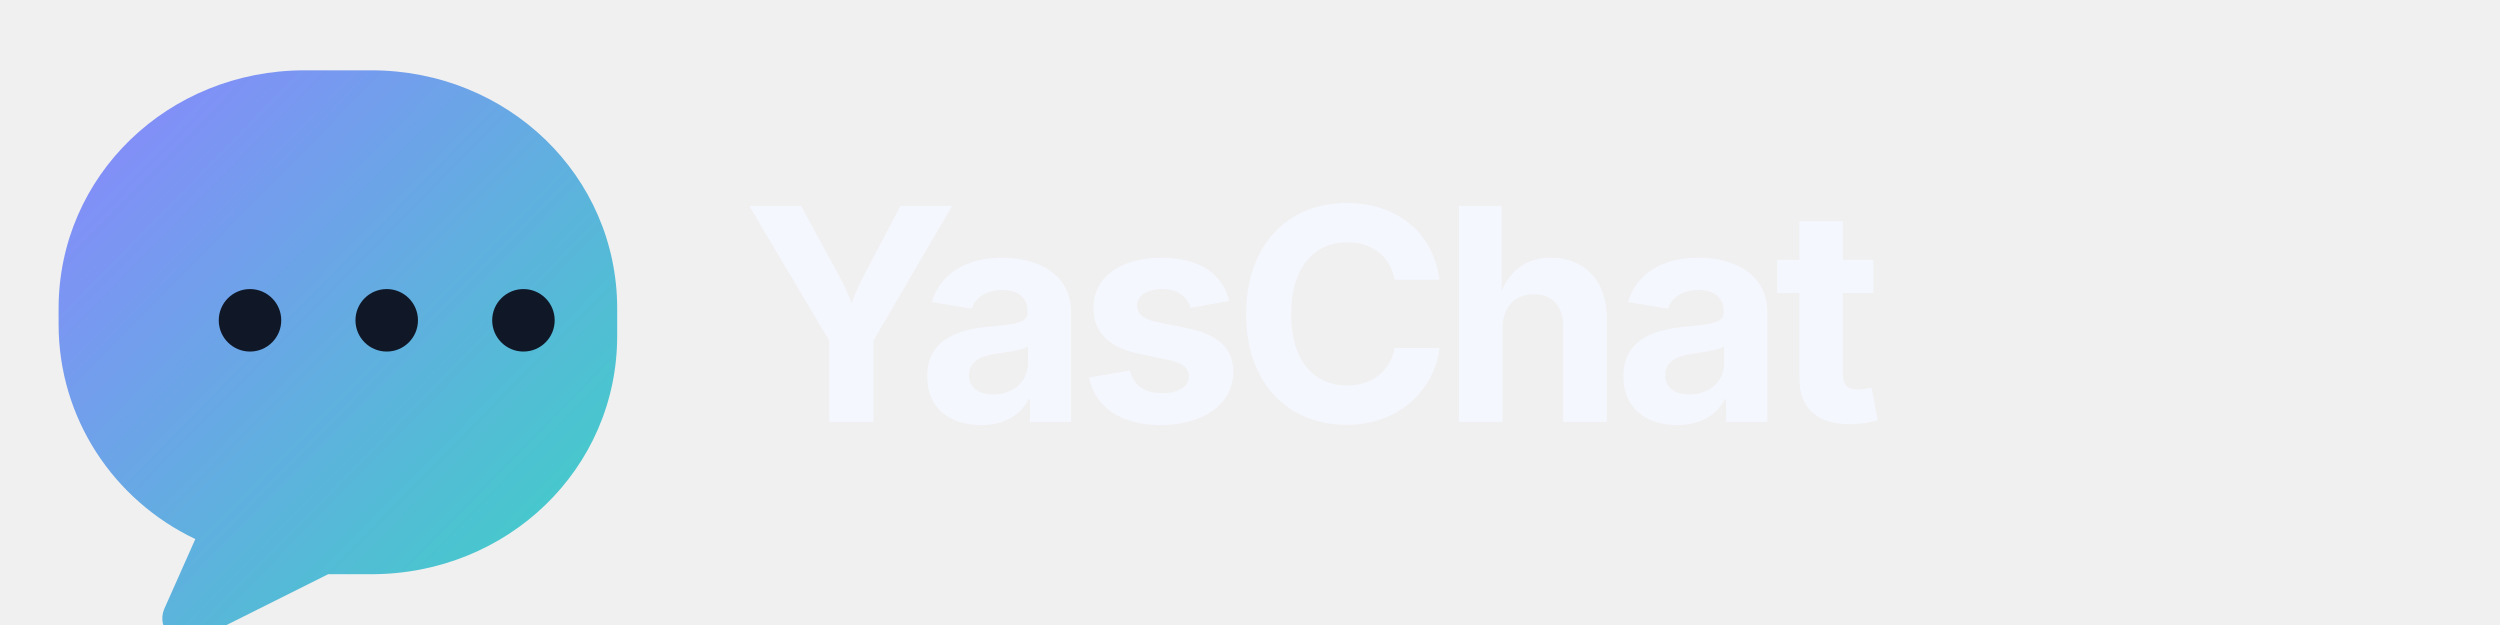
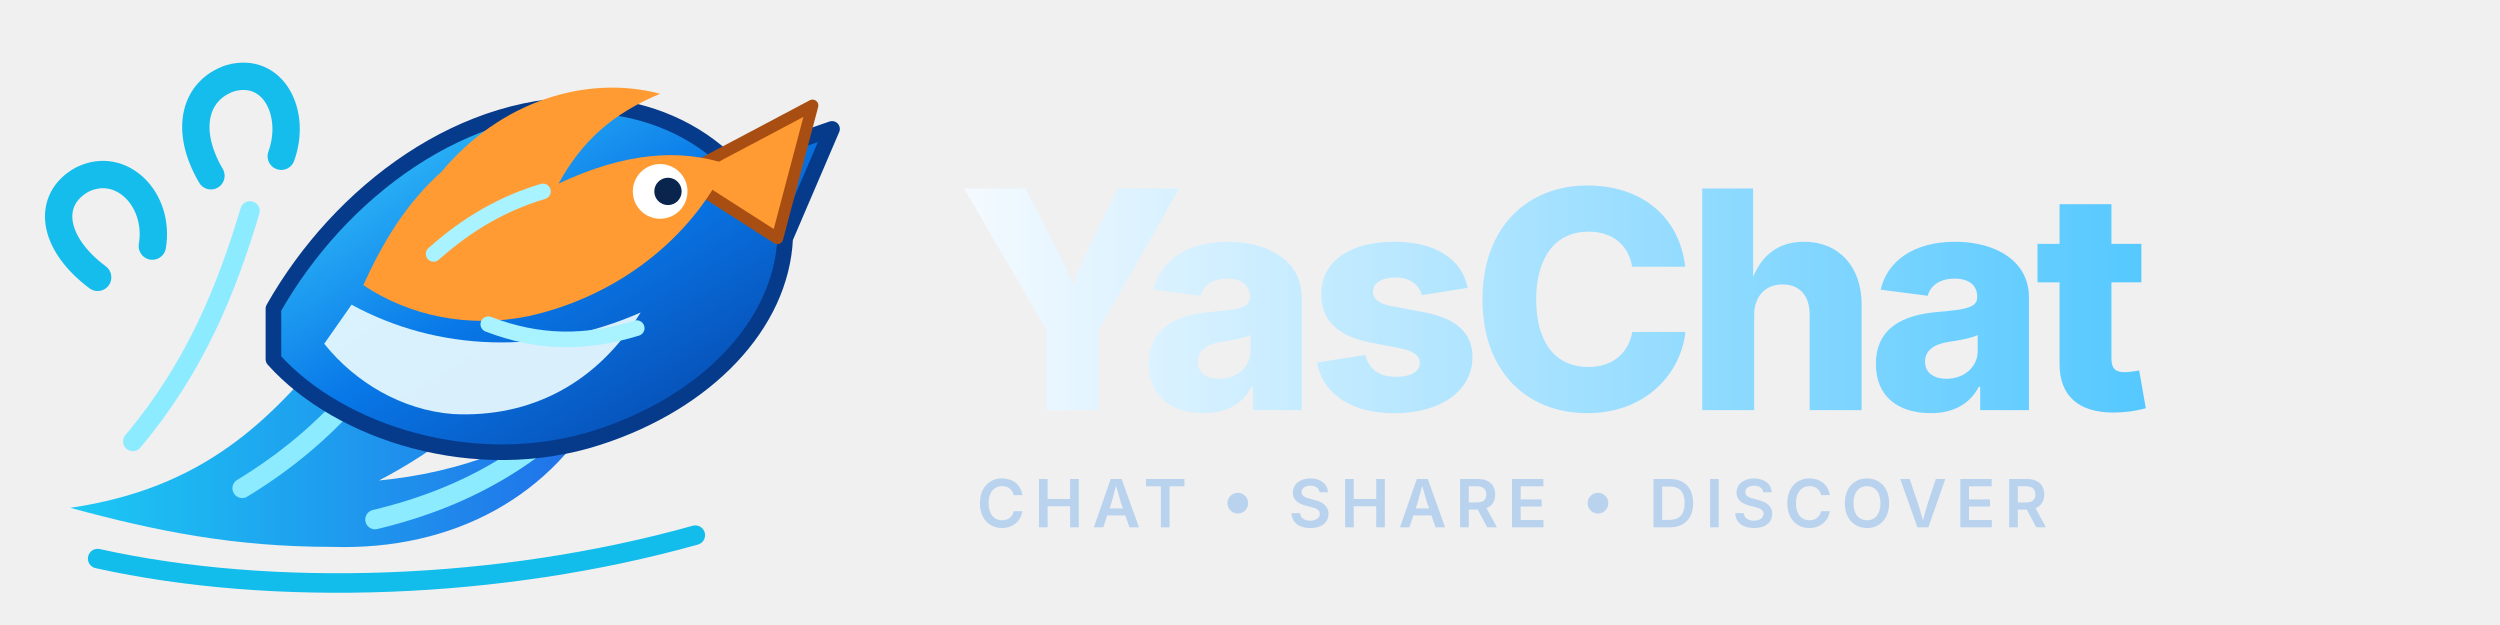
<svg xmlns="http://www.w3.org/2000/svg" viewBox="0 0 640 160" role="img" aria-labelledby="title desc">
  <defs>
-     <linearGradient id="yaschat" x1="0" y1="0" x2="1" y2="1">
-       <stop offset="0" stop-color="#8C85FF" />
-       <stop offset="1" stop-color="#38D6C2" />
+     <linearGradient id="fishBody" x1="0" y1="0" x2="1" y2="1">
+       <stop offset="0" stop-color="#42D7FF" />
+       <stop offset=".48" stop-color="#0878E8" />
+       <stop offset="1" stop-color="#073A9C" />
+     </linearGradient>
+     <linearGradient id="water" x1="0" y1="0" x2="1" y2="0">
+       <stop stop-color="#12C8F4" />
+       <stop offset="1" stop-color="#1766E8" />
+     </linearGradient>
+     <linearGradient id="word" x1="0" y1="0" x2="1" y2="0">
+       <stop stop-color="#F5FAFF" />
+       <stop offset="1" stop-color="#54C8FF" />
    </linearGradient>
  </defs>
-   <path d="M78 18c-35 0-63 27-63 61v4c0 24 14 45 35 55l-8 18c-2 5 3 10 8 8l34-17h11c35 0 63-27 63-61v-7c0-34-28-61-63-61H78z" fill="url(#yaschat)" />
-   <circle cx="64" cy="82" r="8" fill="#101827" />
-   <circle cx="99" cy="82" r="8" fill="#101827" />
-   <circle cx="134" cy="82" r="8" fill="#101827" />
-   <text x="190" y="108" font-family="Inter,Segoe UI,Arial,sans-serif" font-size="76" font-weight="750" letter-spacing="-3" fill="#F5F7FF">YasChat</text>
+   <path d="M18 130c34-5 51-22 68-43 12-15 20-31 34-47-3 24-14 45-30 62 27-12 44-29 61-54-2 34-25 60-54 75 21-2 39-9 58-22-13 26-39 40-70 39-25 0-45-4-67-10z" fill="url(#water)" opacity=".95" />
+   <path d="M34 113c16-19 24-39 30-59M62 125c23-14 36-31 47-51M96 133c25-6 42-17 58-34" fill="none" stroke="#8CEBFF" stroke-width="5" stroke-linecap="round" />
+   <path d="M54 45c-7-12-4-22 5-25 11-3 17 9 13 20M25 71c-12-9-13-20-4-25 10-5 20 5 18 17" fill="none" stroke="#14BDEB" stroke-width="7" stroke-linecap="round" />
+   <path d="M70 79c17-30 49-54 83-52 13 1 25 6 34 15l26-9-12 28c-1 22-20 42-48 51-31 10-66-1-83-20z" fill="url(#fishBody)" stroke="#063B8C" stroke-width="4" stroke-linejoin="round" />
+   <path d="M174 45l34-18-9 34z" fill="#FF9B32" stroke="#A94E12" stroke-width="3" stroke-linejoin="round" />
+   <path d="M113 44c15-18 37-25 56-20-12 5-20 12-26 23 17-8 31-9 43-5-9 19-28 34-51 39-15 3-30 0-42-8 5-11 11-21 20-29z" fill="#FF9B32" />
+   <path d="M90 78c22 12 49 13 74 2-11 18-28 27-48 26-13-1-25-8-33-18z" fill="#EAFBFF" opacity=".92" />
+   <circle cx="169" cy="49" r="7" fill="#fff" />
+   <circle cx="171" cy="49" r="3.5" fill="#09244D" />
+   <path d="M125 83c13 5 25 5 38 1M111 65c9-8 18-13 28-16" fill="none" stroke="#A9F2FF" stroke-width="4" stroke-linecap="round" />
+   <path d="M25 143c45 10 103 8 153-6" fill="none" stroke="#12BDEB" stroke-width="5" stroke-linecap="round" />
+   <text x="245" y="105" font-family="Inter,Segoe UI,Arial,sans-serif" font-size="78" font-weight="800" letter-spacing="-3" fill="url(#word)">YasChat</text>
+   <text x="250" y="135" font-family="Inter,Segoe UI,Arial,sans-serif" font-size="17" font-weight="600" letter-spacing="2.2" fill="#B9D3EF">CHAT • SHARE • DISCOVER</text>
</svg>
